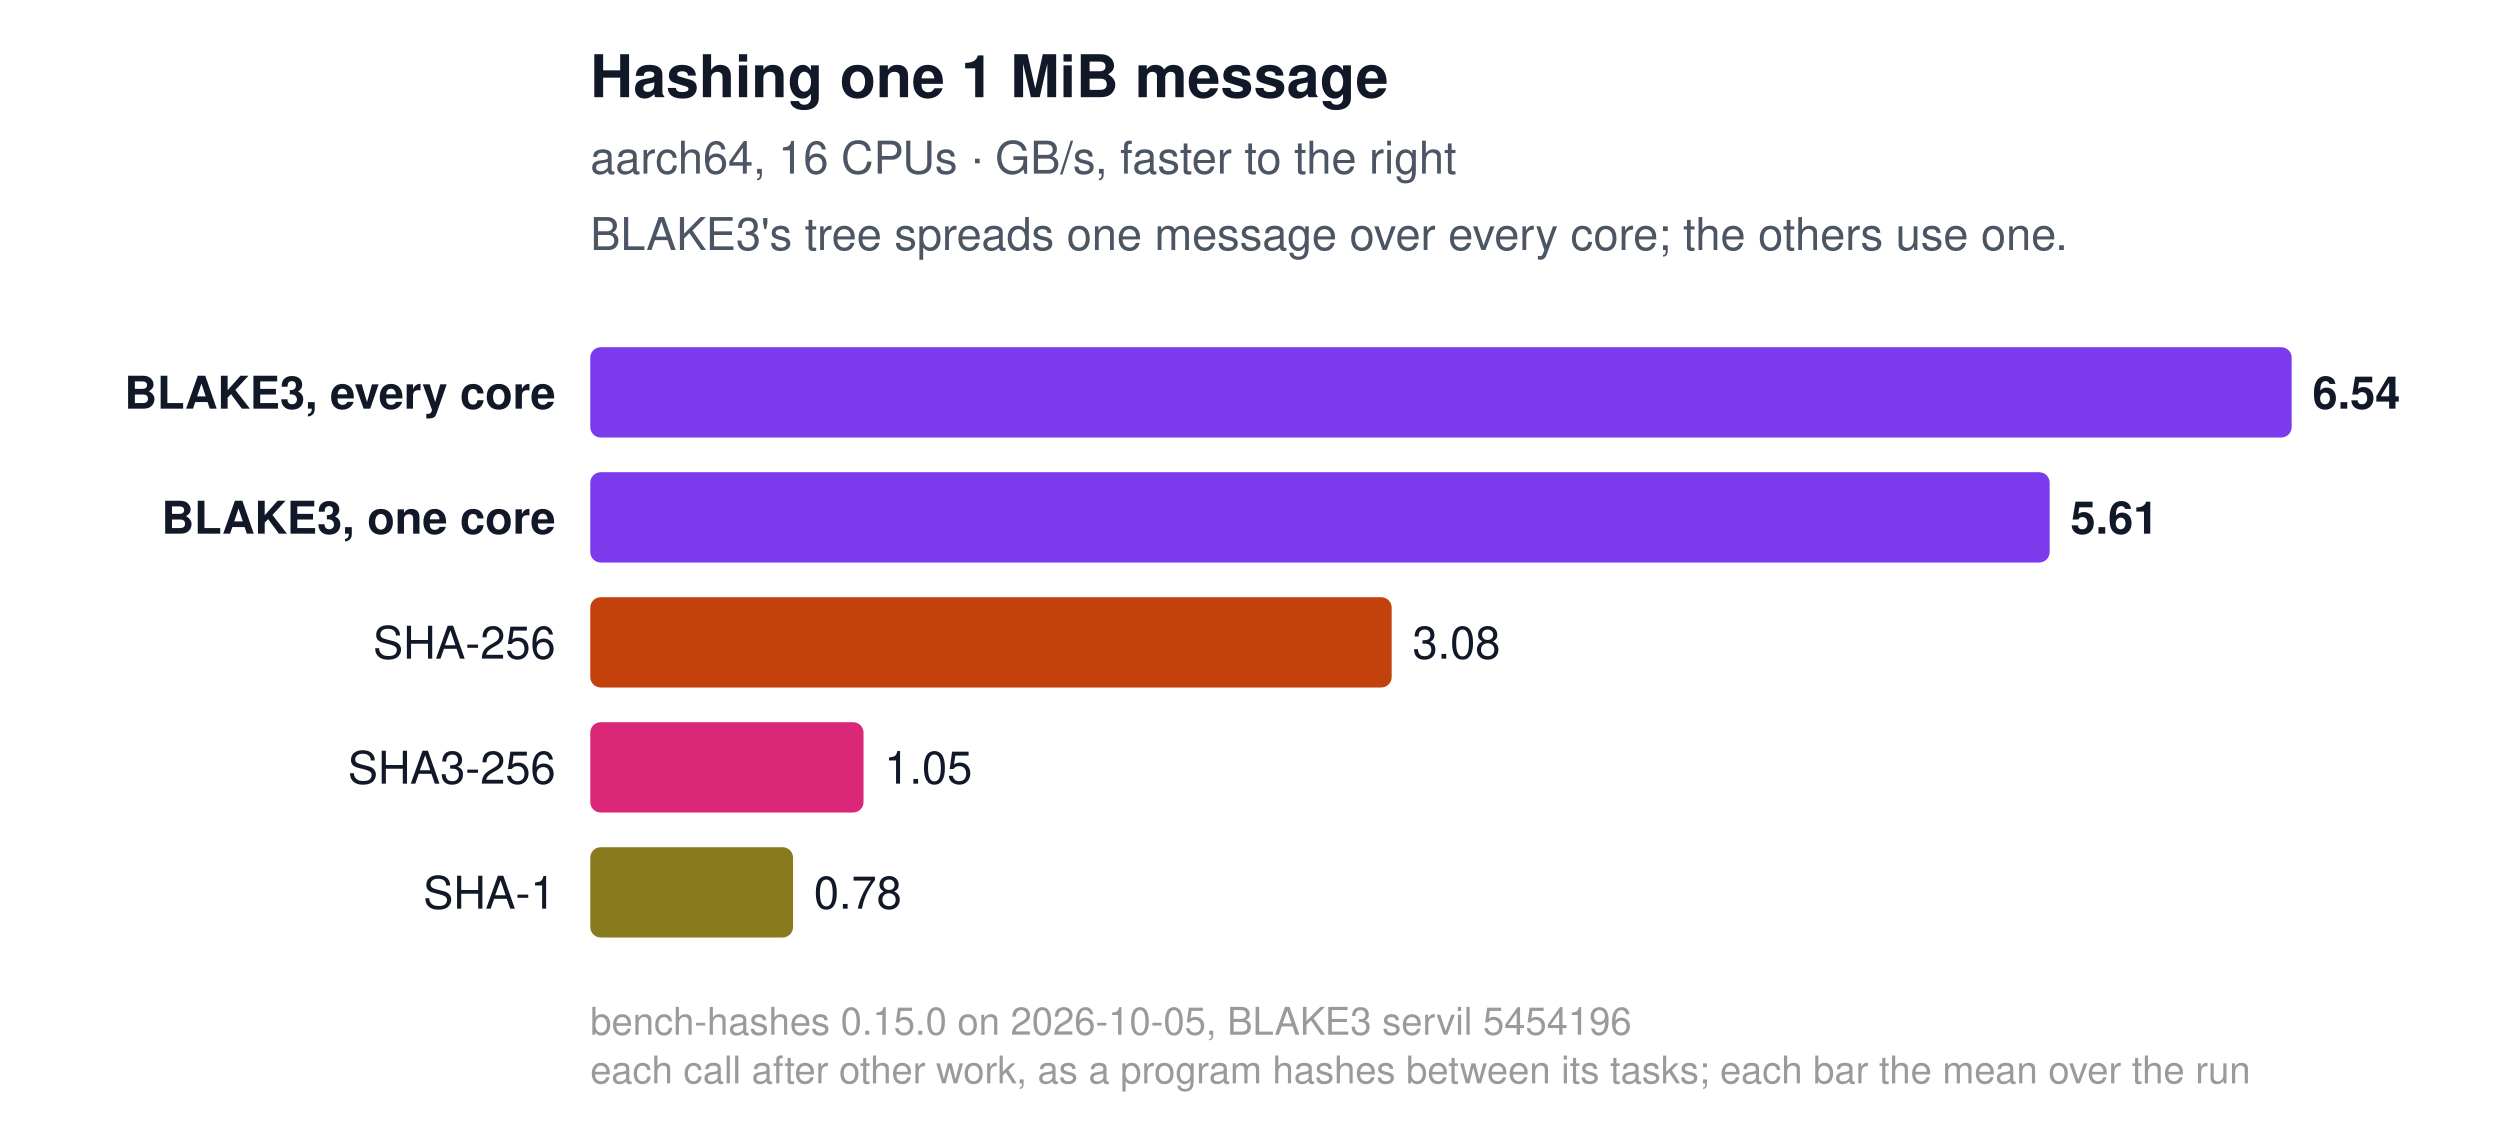
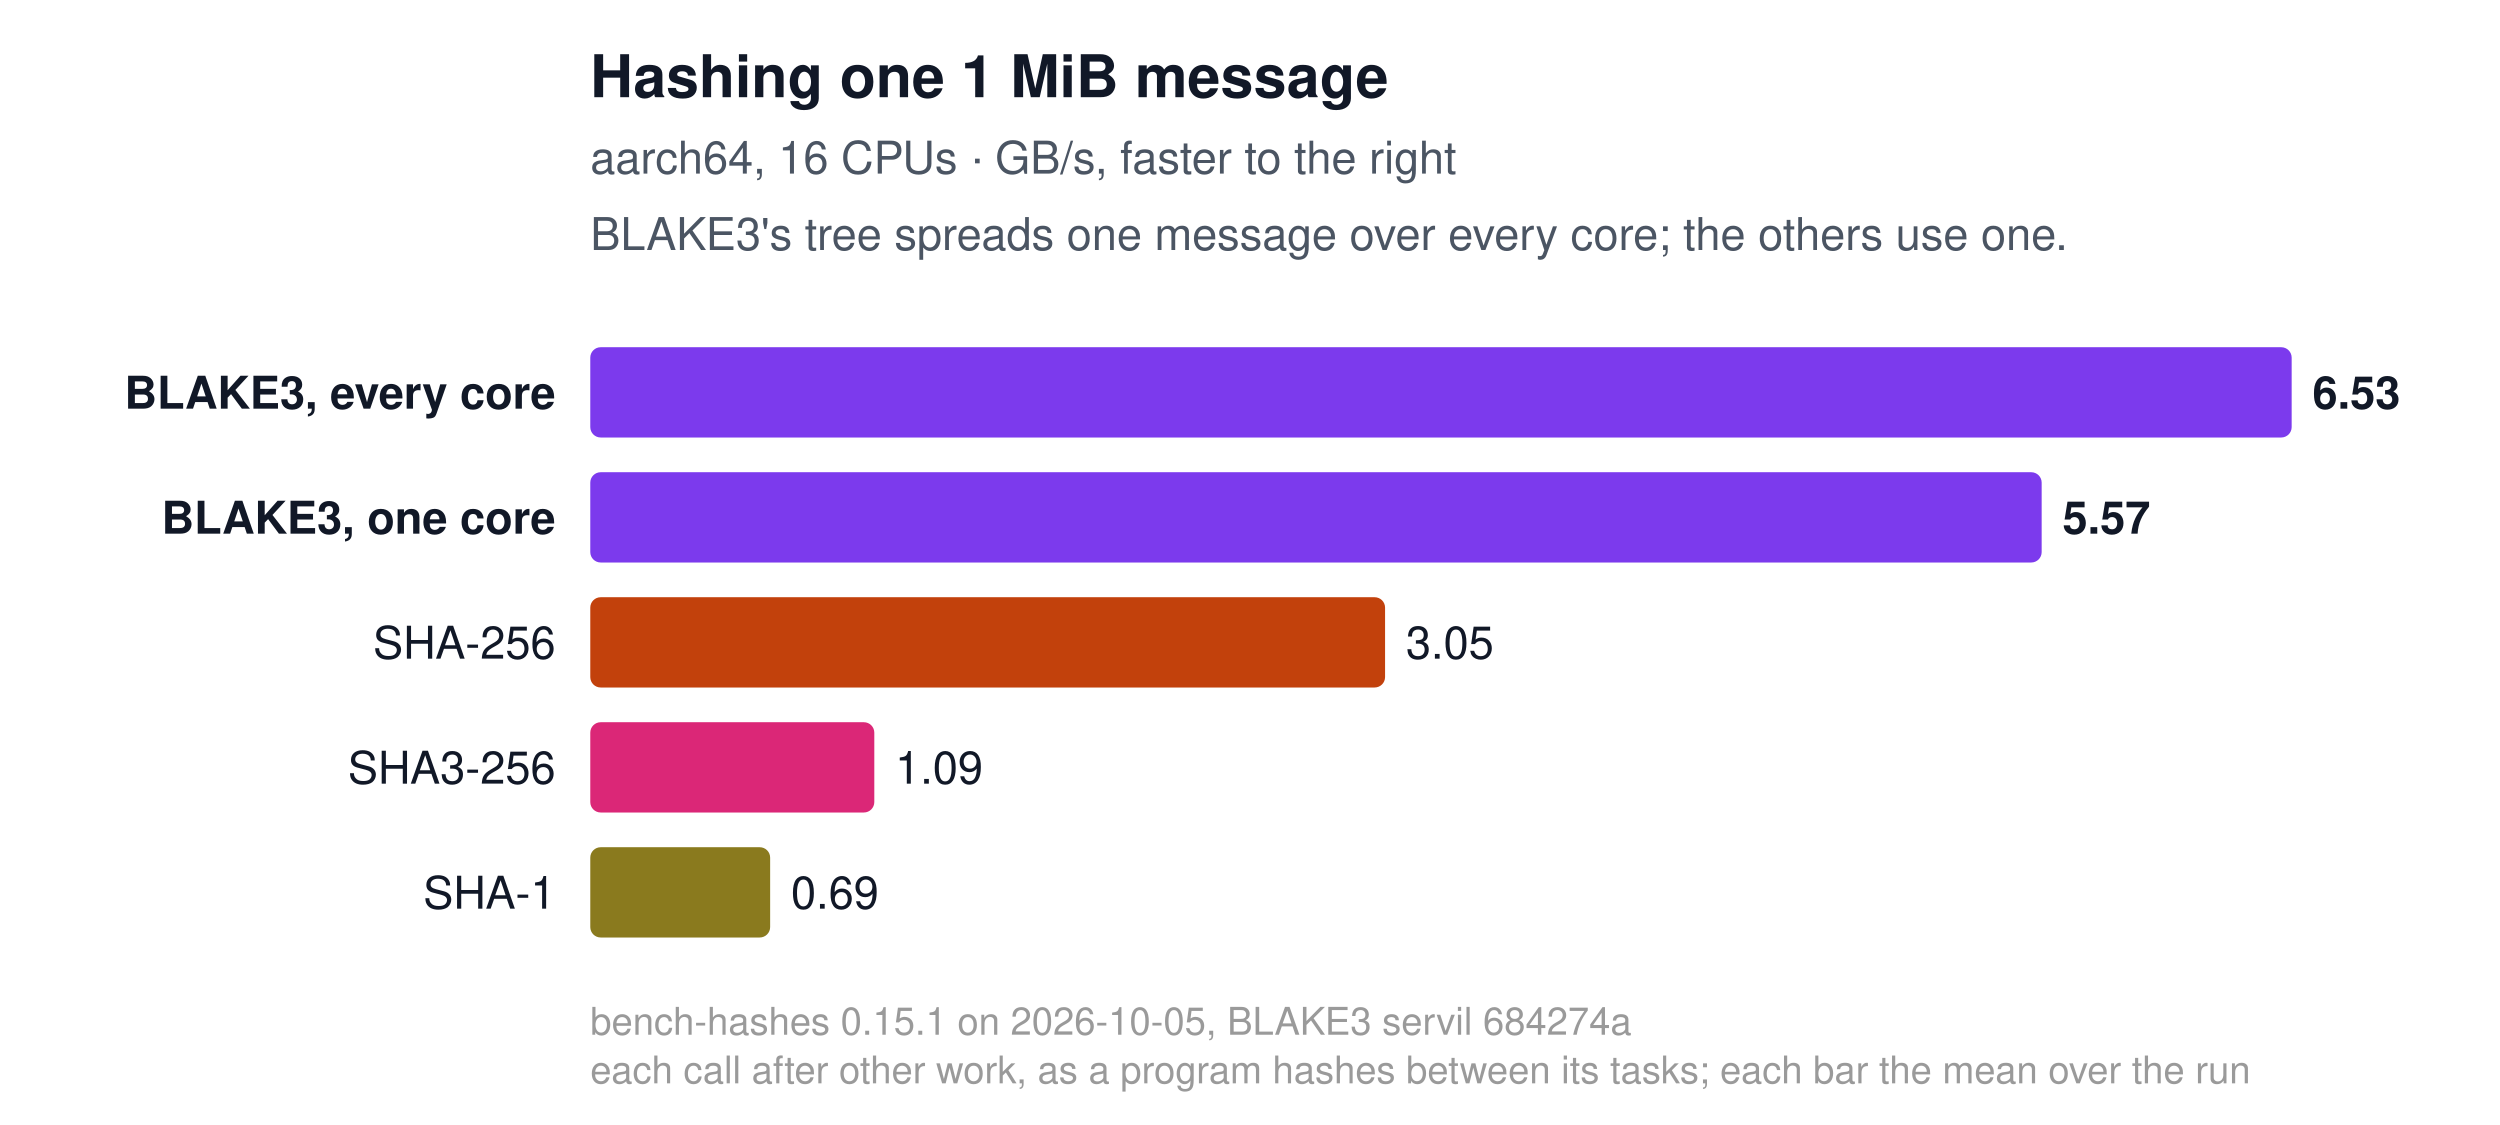
<svg xmlns="http://www.w3.org/2000/svg" width="720" height="324" viewBox="0 0 720 324" font-family="-apple-system, BlinkMacSystemFont, 'Segoe UI', Helvetica, Arial, sans-serif">
  <rect width="720" height="324" fill="#ffffff" />
  <text x="170" y="28" font-size="17" font-weight="600" fill="#111827">Hashing one 1 MiB message</text>
  <text x="170" y="50" font-size="13" fill="#4b5563">aarch64, 16 CPUs · GB/s, faster to the right</text>
  <text x="170" y="72" font-size="13" fill="#4b5563">BLAKE3's tree spreads one message over every core; the others use one.</text>
  <text x="160" y="117.7" font-size="13" fill="#111827" text-anchor="end" font-weight="600">BLAKE3, every core</text>
  <rect x="170" y="100" width="490.0" height="26" rx="3" fill="#7c3aed" />
-   <text x="666.0" y="117.7" font-size="13" fill="#111827" font-weight="600">6.54</text>
+   <text x="666.0" y="117.7" font-size="13" fill="#111827" font-weight="600">6.53</text>
  <text x="160" y="153.7" font-size="13" fill="#111827" text-anchor="end" font-weight="600">BLAKE3, one core</text>
-   <rect x="170" y="136" width="420.3" height="26" rx="3" fill="#7c3aed" />
-   <text x="596.3" y="153.7" font-size="13" fill="#111827" font-weight="600">5.61</text>
+   <rect x="170" y="136" width="418.0" height="26" rx="3" fill="#7c3aed" />
+   <text x="594.0" y="153.7" font-size="13" fill="#111827" font-weight="600">5.57</text>
  <text x="160" y="189.7" font-size="13" fill="#111827" text-anchor="end">SHA-256</text>
-   <rect x="170" y="172" width="230.8" height="26" rx="3" fill="#c2410c" />
-   <text x="406.8" y="189.7" font-size="13" fill="#111827">3.08</text>
+   <rect x="170" y="172" width="228.9" height="26" rx="3" fill="#c2410c" />
+   <text x="404.9" y="189.7" font-size="13" fill="#111827">3.05</text>
  <text x="160" y="225.7" font-size="13" fill="#111827" text-anchor="end">SHA3-256</text>
-   <rect x="170" y="208" width="78.7" height="26" rx="3" fill="#db2777" />
-   <text x="254.7" y="225.7" font-size="13" fill="#111827">1.05</text>
+   <rect x="170" y="208" width="81.8" height="26" rx="3" fill="#db2777" />
+   <text x="257.8" y="225.7" font-size="13" fill="#111827">1.09</text>
  <text x="160" y="261.7" font-size="13" fill="#111827" text-anchor="end">SHA-1</text>
-   <rect x="170" y="244" width="58.4" height="26" rx="3" fill="#8a7a1e" />
-   <text x="234.4" y="261.7" font-size="13" fill="#111827">0.78</text>
-   <text x="170" y="298.0" font-size="11" fill="#9a9a9a">bench-hashes 0.15.0 on 2026-10-05, BLAKE3 servil 5454196</text>
+   <rect x="170" y="244" width="51.8" height="26" rx="3" fill="#8a7a1e" />
+   <text x="227.8" y="261.7" font-size="13" fill="#111827">0.69</text>
+   <text x="170" y="298.0" font-size="11" fill="#9a9a9a">bench-hashes 0.15.1 on 2026-10-05, BLAKE3 servil 684274a</text>
  <text x="170" y="312.0" font-size="11" fill="#9a9a9a">each call after other work, as a program hashes between its tasks; each bar the mean over the run</text>
</svg>
